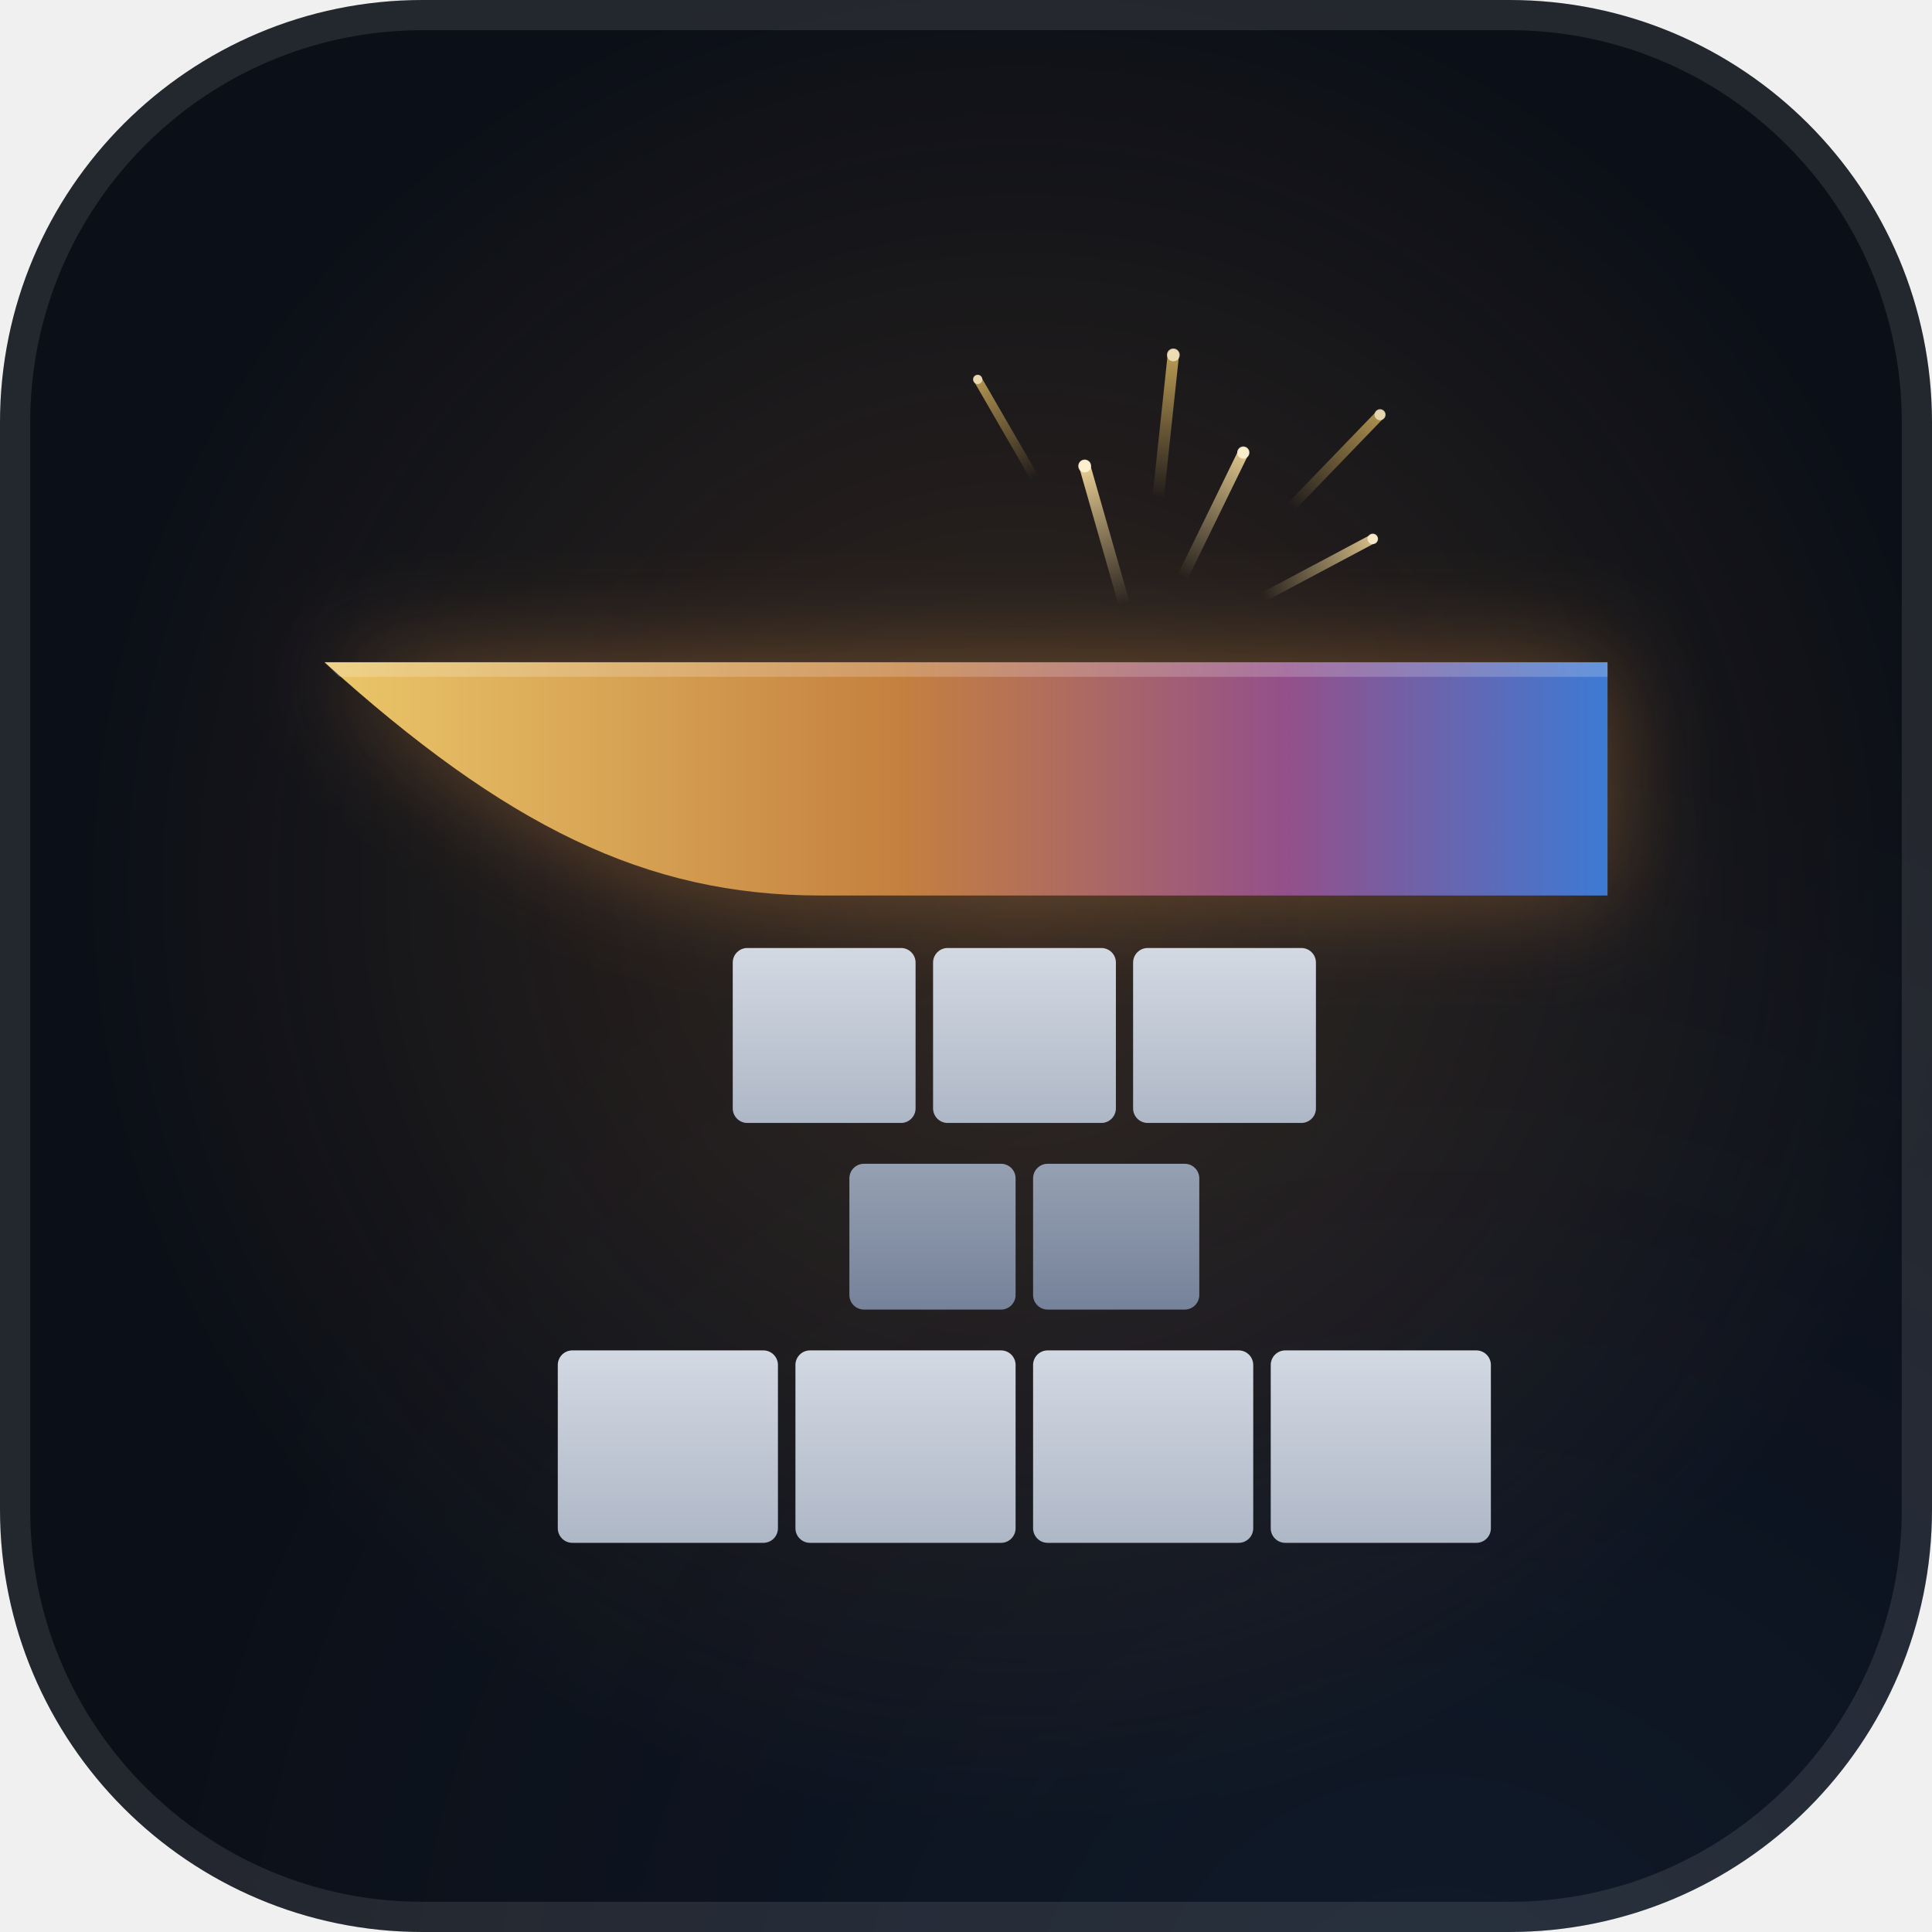
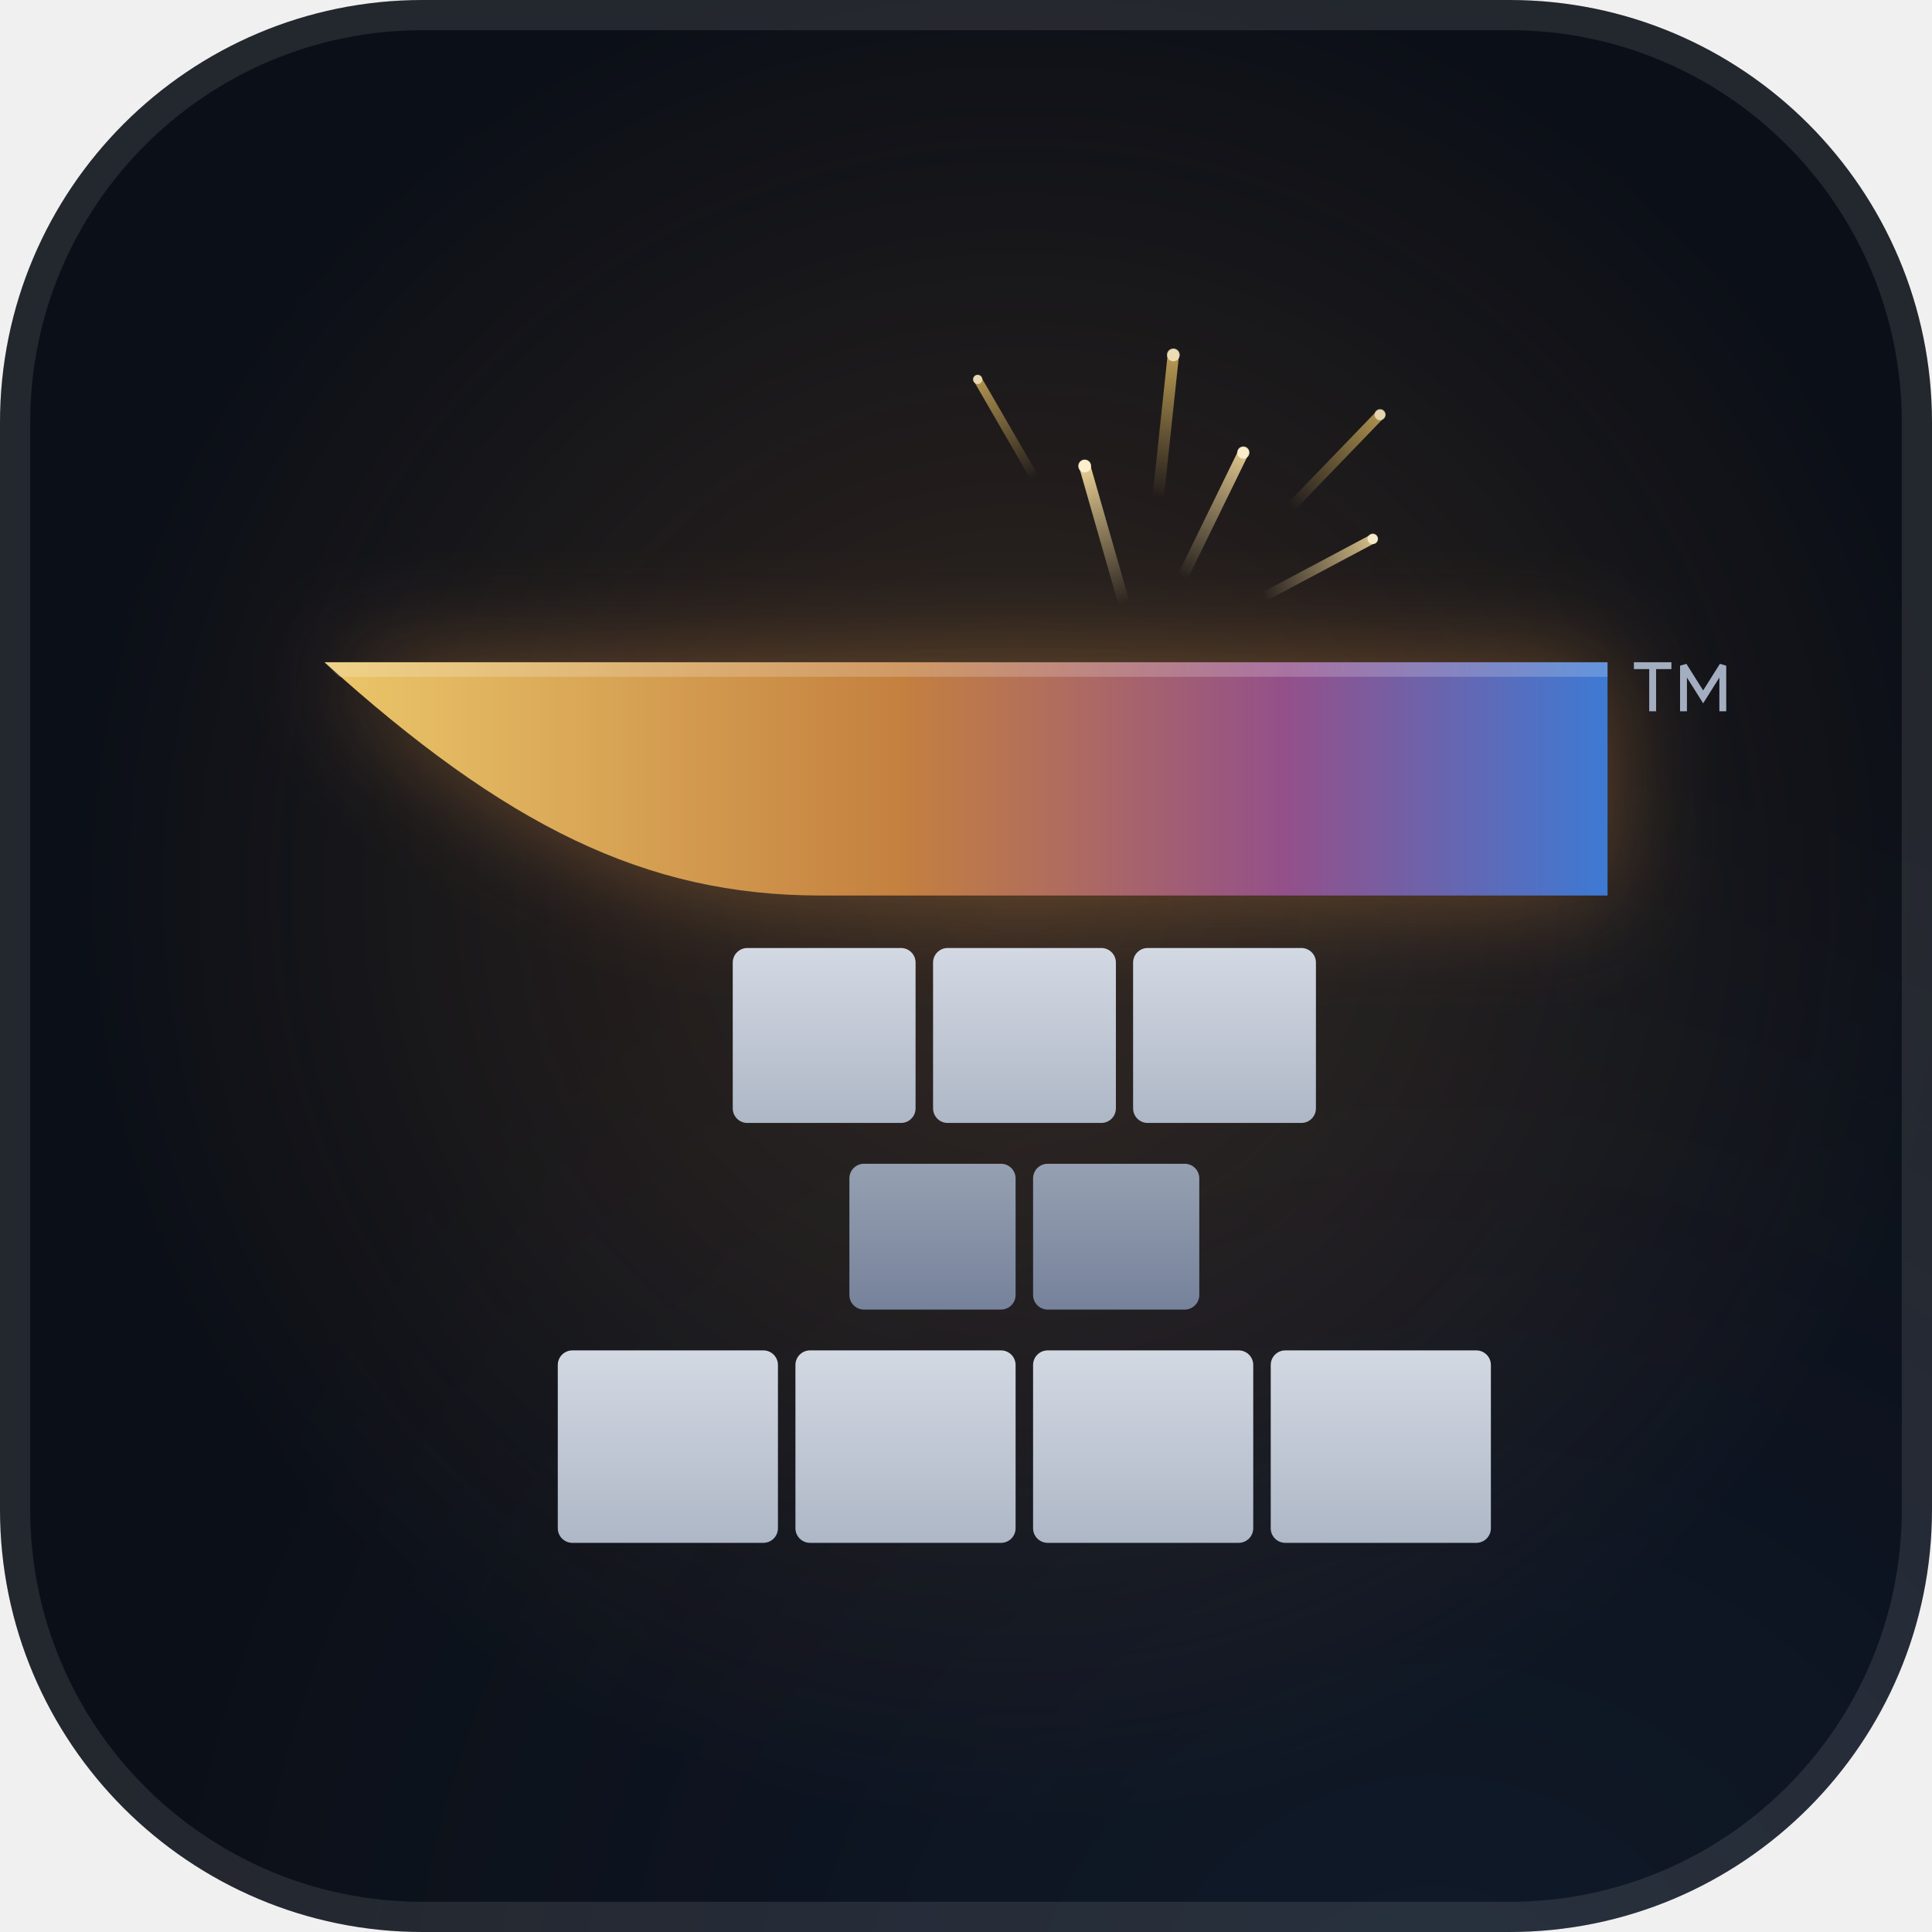
<svg xmlns="http://www.w3.org/2000/svg" viewBox="0 0 1024 1024">
  <defs>
    <clipPath id="tile">
      <rect width="1024" height="1024" rx="224" />
    </clipPath>
    <radialGradient id="glow" gradientUnits="userSpaceOnUse" cx="540" cy="470" r="500">
      <stop offset="0" stop-color="rgb(196,128,63)" stop-opacity="0.21" />
      <stop offset="1" stop-color="rgb(196,128,63)" stop-opacity="0" />
    </radialGradient>
    <radialGradient id="cool" gradientUnits="userSpaceOnUse" cx="760" cy="1100" r="720">
      <stop offset="0" stop-color="rgb(61,122,212)" stop-opacity="0.10" />
      <stop offset="1" stop-color="rgb(61,122,212)" stop-opacity="0" />
    </radialGradient>
  </defs>
  <g clip-path="url(#tile)">
    <rect width="1024" height="1024" fill="#0b0f17" />
    <rect width="1024" height="1024" fill="url(#cool)" />
    <rect width="1024" height="1024" fill="url(#glow)" />
    <g transform="translate(172 351) scale(1.5455) translate(-760 -168)">
      <defs>
        <linearGradient id="temper" x1="760" x2="1200" y1="0" y2="0" gradientUnits="userSpaceOnUse">
          <stop offset="0" stop-color="#ebc76a" />
          <stop offset=".45" stop-color="#c4803f" />
          <stop offset=".75" stop-color="#93508a" />
          <stop offset="1" stop-color="#3d7ad4" />
        </linearGradient>
        <linearGradient id="steel" x1="0" x2="0" y1="0" y2="1">
          <stop offset="0" stop-color="#d3d9e3" />
          <stop offset="1" stop-color="#aeb7c6" />
        </linearGradient>
        <linearGradient id="slate" x1="0" x2="0" y1="0" y2="1">
          <stop offset="0" stop-color="#95a0b2" />
          <stop offset="1" stop-color="#76829a" />
        </linearGradient>
        <filter id="heat" x="-20%" y="-80%" width="140%" height="260%">
          <feGaussianBlur stdDeviation="18" />
        </filter>
        <linearGradient id="tail0" gradientUnits="userSpaceOnUse" x1="1034.2" y1="147.9" x2="1020.7" y2="100.7">
          <stop offset="0" stop-color="#ffe3a0" stop-opacity="0" />
          <stop offset="1" stop-color="#ffe3a0" stop-opacity="0.90" />
        </linearGradient>
        <linearGradient id="tail1" gradientUnits="userSpaceOnUse" x1="1045.9" y1="111.4" x2="1051.1" y2="62.6">
          <stop offset="0" stop-color="#f0c766" stop-opacity="0" />
          <stop offset="1" stop-color="#f0c766" stop-opacity="0.74" />
        </linearGradient>
        <linearGradient id="tail2" gradientUnits="userSpaceOnUse" x1="1054.3" y1="138.7" x2="1075.1" y2="96.1">
          <stop offset="0" stop-color="#ffe3a0" stop-opacity="0" />
          <stop offset="1" stop-color="#ffe3a0" stop-opacity="0.85" />
        </linearGradient>
        <linearGradient id="tail3" gradientUnits="userSpaceOnUse" x1="1091.4" y1="114.8" x2="1122.0" y2="83.1">
          <stop offset="0" stop-color="#f0c766" stop-opacity="0" />
          <stop offset="1" stop-color="#f0c766" stop-opacity="0.69" />
        </linearGradient>
        <linearGradient id="tail4" gradientUnits="userSpaceOnUse" x1="1082.1" y1="145.6" x2="1119.5" y2="125.7">
          <stop offset="0" stop-color="#ffe3a0" stop-opacity="0" />
          <stop offset="1" stop-color="#ffe3a0" stop-opacity="0.81" />
        </linearGradient>
        <linearGradient id="tail5" gradientUnits="userSpaceOnUse" x1="1003.5" y1="104.7" x2="984.0" y2="71.0">
          <stop offset="0" stop-color="#f0c766" stop-opacity="0" />
          <stop offset="1" stop-color="#f0c766" stop-opacity="0.71" />
        </linearGradient>
      </defs>
      <path d="M760 168h440v80H930c-60 0-108-24-170-80z" fill="#c4803f" opacity="0.45" filter="url(#heat)" />
      <path d="M760 168h440v80H930c-60 0-108-24-170-80z" fill="url(#temper)" />
      <path d="M760 168h440v5H765z" fill="#fff" opacity="0.2" />
      <g fill="url(#steel)">
        <rect x="900.0" y="266" width="62.7" height="60" rx="5" />
        <rect x="968.7" y="266" width="62.7" height="60" rx="5" />
        <rect x="1037.3" y="266" width="62.7" height="60" rx="5" />
      </g>
      <g fill="url(#slate)">
        <rect x="940.0" y="340" width="57.0" height="50" rx="5" />
        <rect x="1003.0" y="340" width="57.0" height="50" rx="5" />
      </g>
      <g fill="url(#steel)">
        <rect x="840.0" y="404" width="75.5" height="66" rx="5" />
        <rect x="921.5" y="404" width="75.5" height="66" rx="5" />
        <rect x="1003.0" y="404" width="75.5" height="66" rx="5" />
        <rect x="1084.5" y="404" width="75.5" height="66" rx="5" />
      </g>
      <g>
        <line x1="1034.2" y1="147.9" x2="1020.7" y2="100.7" stroke="url(#tail0)" stroke-width="3.9" stroke-linecap="round" />
        <circle cx="1020.7" cy="100.7" r="2.2" fill="#fff4d6" opacity="0.90" />
        <line x1="1045.9" y1="111.4" x2="1051.1" y2="62.6" stroke="url(#tail1)" stroke-width="3.9" stroke-linecap="round" />
        <circle cx="1051.1" cy="62.6" r="2.2" fill="#fff4d6" opacity="0.74" />
        <line x1="1054.3" y1="138.7" x2="1075.1" y2="96.1" stroke="url(#tail2)" stroke-width="3.7" stroke-linecap="round" />
        <circle cx="1075.1" cy="96.1" r="2.1" fill="#fff4d6" opacity="0.85" />
        <line x1="1091.4" y1="114.8" x2="1122.0" y2="83.1" stroke="url(#tail3)" stroke-width="3.4" stroke-linecap="round" />
        <circle cx="1122.0" cy="83.1" r="1.9" fill="#fff4d6" opacity="0.69" />
        <line x1="1082.1" y1="145.6" x2="1119.5" y2="125.7" stroke="url(#tail4)" stroke-width="3.2" stroke-linecap="round" />
        <circle cx="1119.5" cy="125.7" r="1.8" fill="#fff4d6" opacity="0.81" />
        <line x1="1003.5" y1="104.7" x2="984.0" y2="71.0" stroke="url(#tail5)" stroke-width="2.9" stroke-linecap="round" />
        <circle cx="984.0" cy="71.0" r="1.6" fill="#fff4d6" opacity="0.71" />
      </g>
    </g>
    <rect x="8" y="8" width="1008" height="1008" rx="216" fill="none" stroke="#fff" stroke-opacity=".1" stroke-width="16" />
+     <path d="M866 352.82h19.882M875.941 351v26M892.291 377V352.82L902.706 369.353L913.121 352.82V377" fill="none" stroke="#a3aec0" stroke-width="3.64" stroke-linejoin="miter" stroke-miterlimit="2" aria-label="trademark" />
  </g>
</svg>
